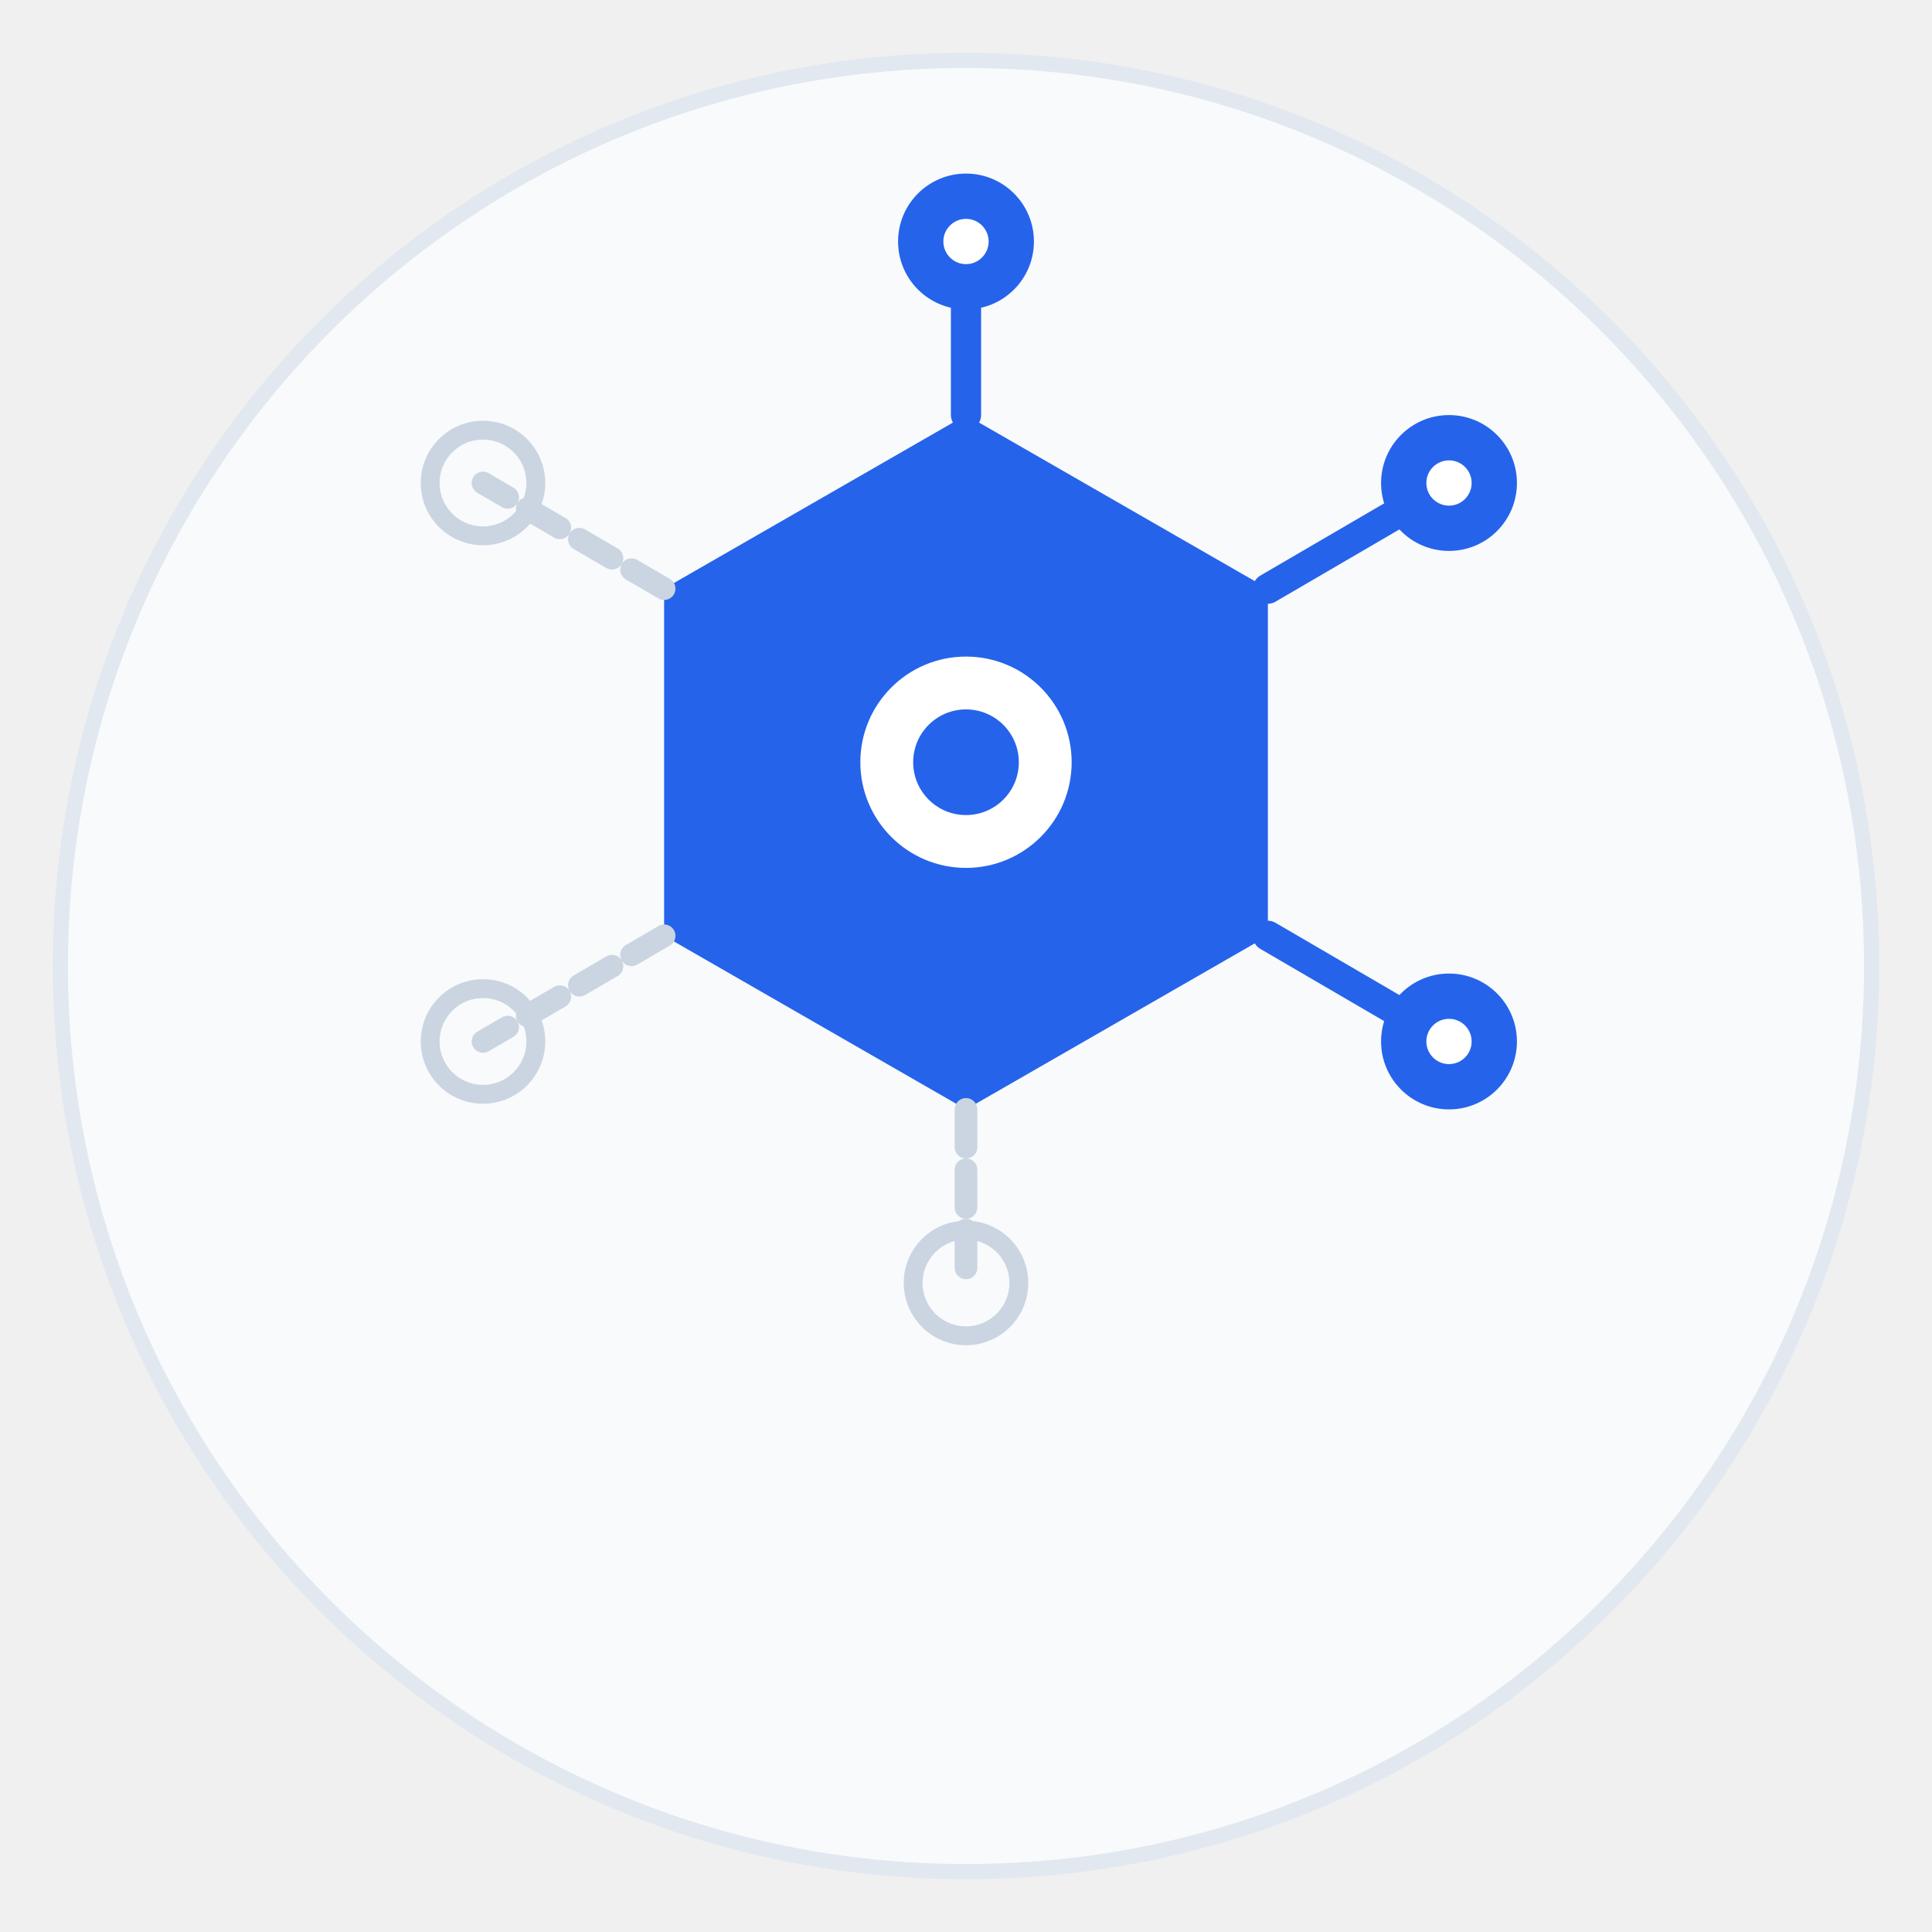
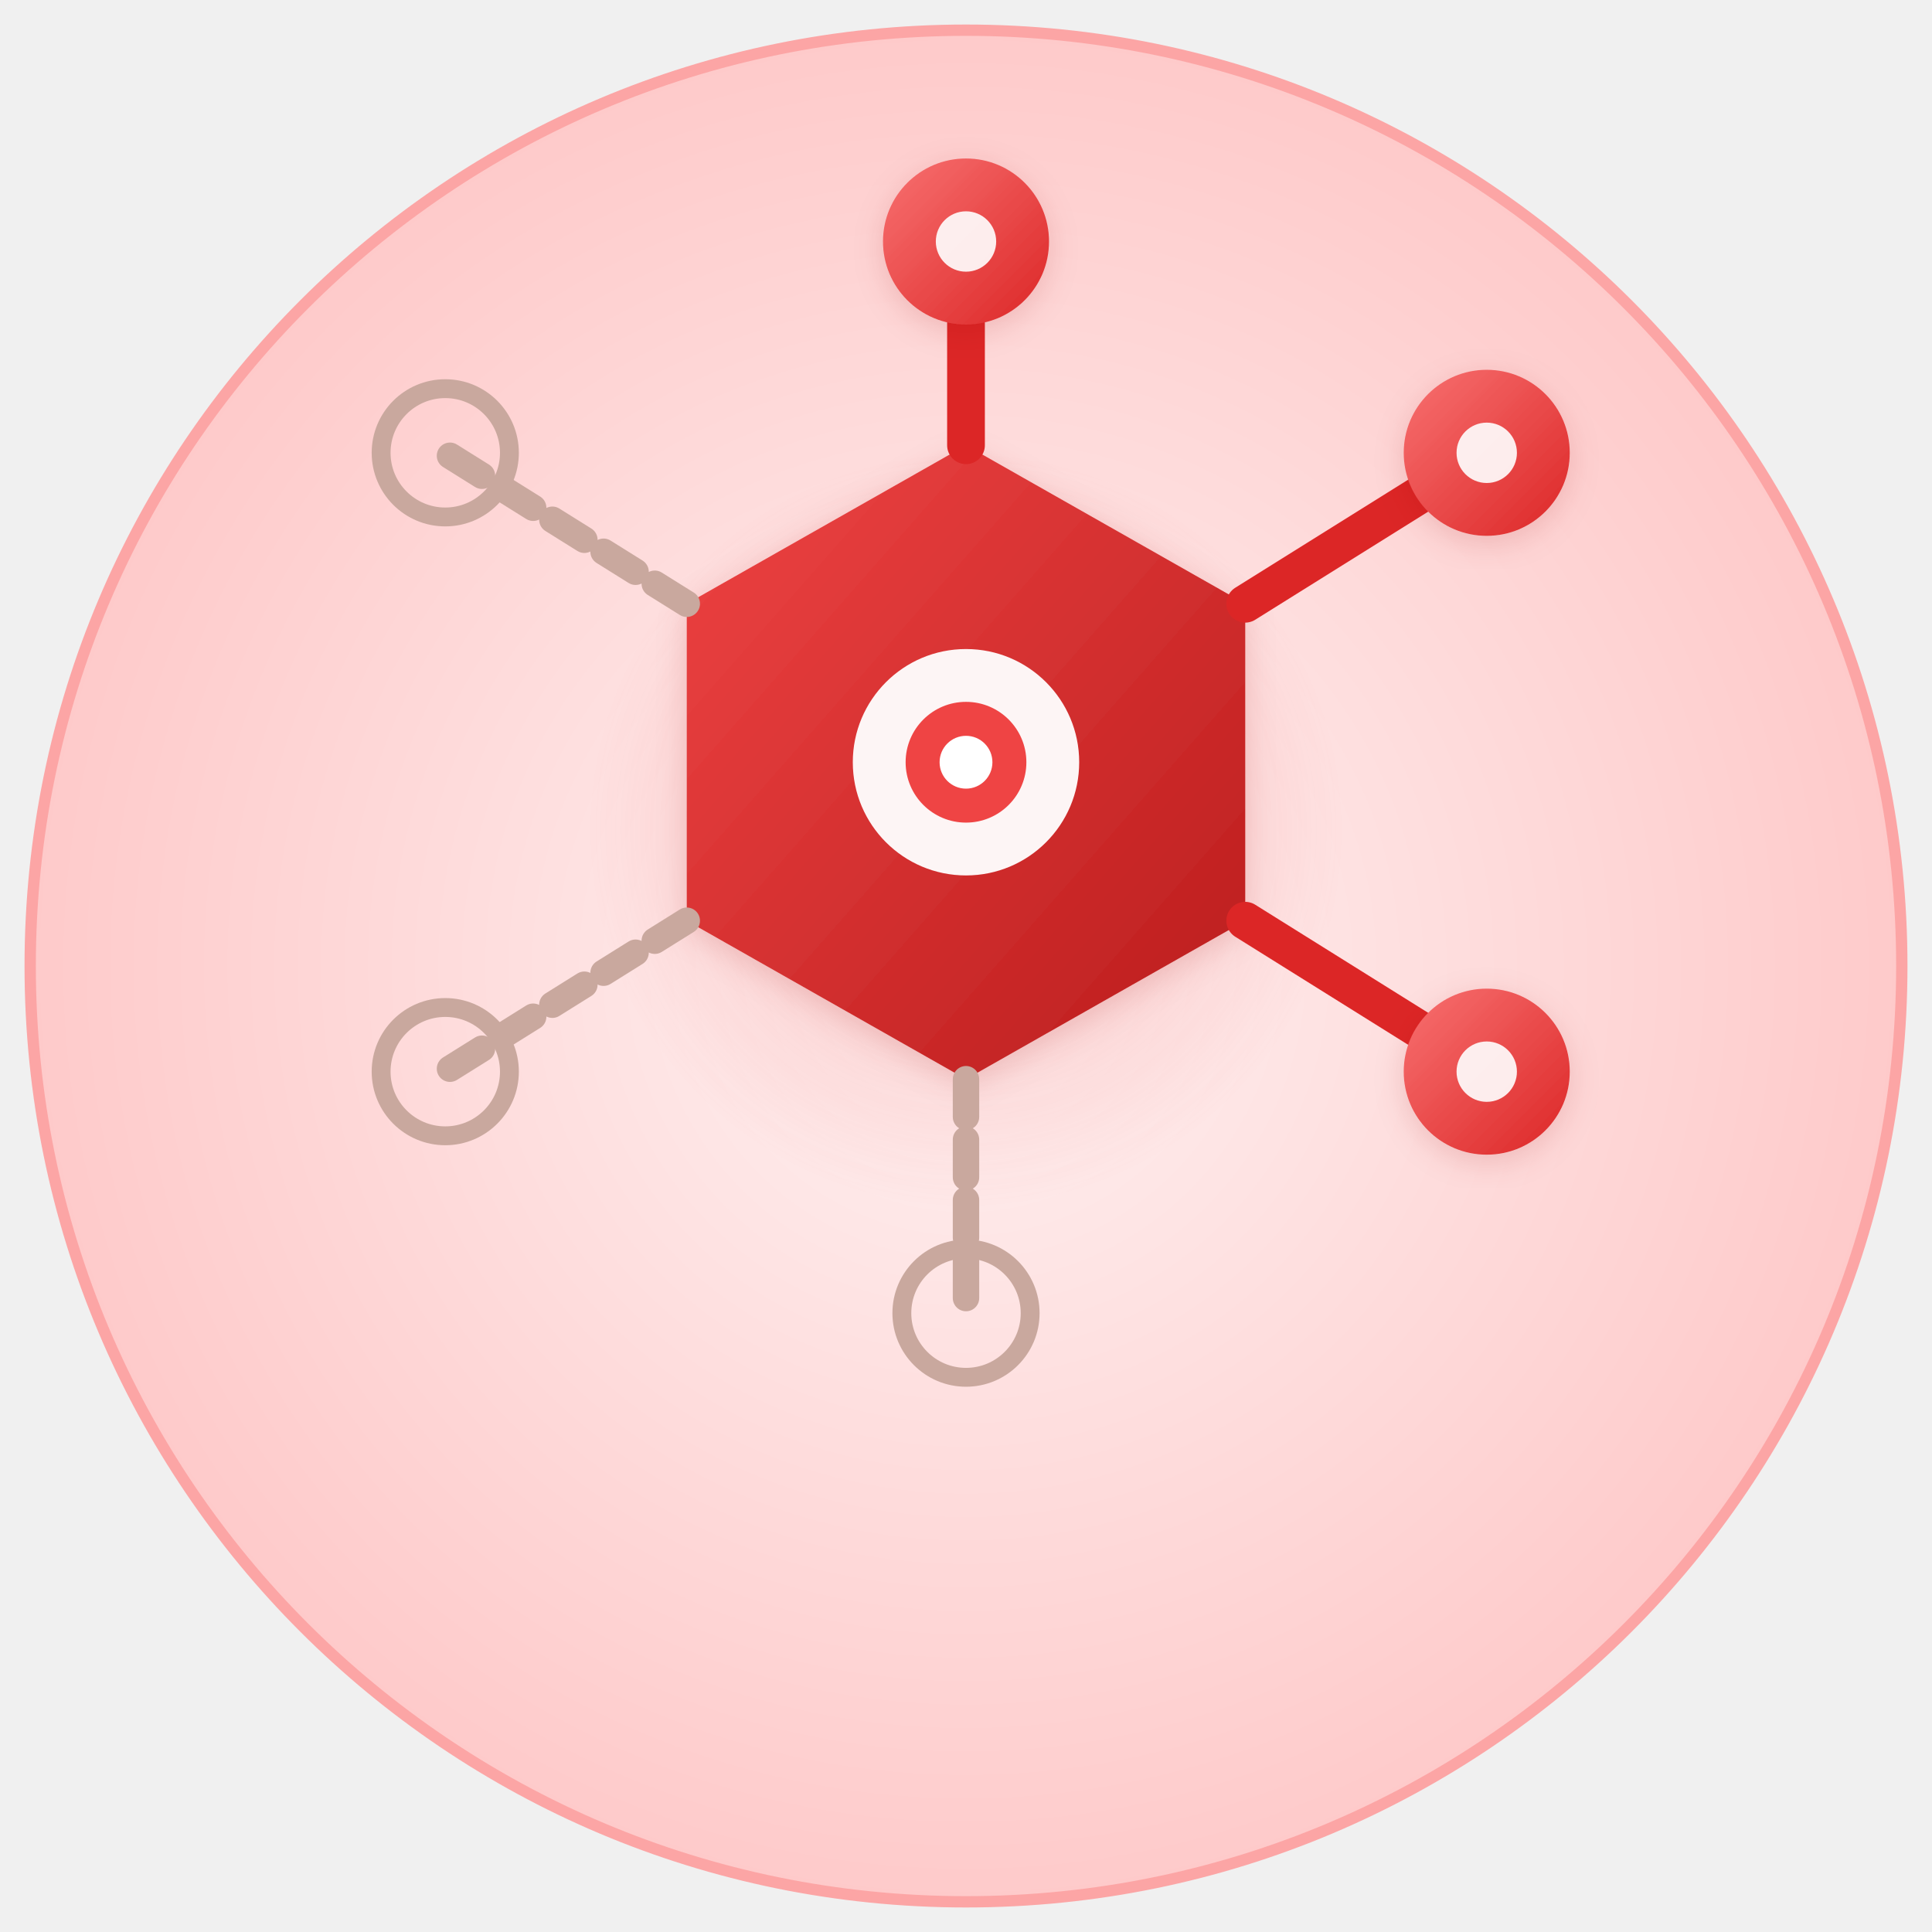
<svg xmlns="http://www.w3.org/2000/svg" viewBox="0 0 512 512">
-   <circle cx="256" cy="256" r="240" fill="#f8fafc" stroke="#e2e8f0" stroke-width="4" />
-   <polygon points="256,110 336,156 336,248 256,294 176,248 176,156" fill="#2563eb" rx="12" />
-   <circle cx="256" cy="202" r="28" fill="white" />
-   <circle cx="256" cy="202" r="14" fill="#2563eb" />
-   <line x1="256" y1="110" x2="256" y2="64" stroke="#2563eb" stroke-width="8" stroke-linecap="round" />
-   <line x1="336" y1="156" x2="384" y2="128" stroke="#2563eb" stroke-width="8" stroke-linecap="round" />
-   <line x1="336" y1="248" x2="384" y2="276" stroke="#2563eb" stroke-width="8" stroke-linecap="round" />
-   <circle cx="256" cy="64" r="18" fill="#2563eb" />
-   <circle cx="384" cy="128" r="18" fill="#2563eb" />
-   <circle cx="384" cy="276" r="18" fill="#2563eb" />
-   <line x1="256" y1="294" x2="256" y2="340" stroke="#cbd5e1" stroke-width="6" stroke-linecap="round" stroke-dasharray="10,6" />
-   <line x1="176" y1="248" x2="128" y2="276" stroke="#cbd5e1" stroke-width="6" stroke-linecap="round" stroke-dasharray="10,6" />
-   <line x1="176" y1="156" x2="128" y2="128" stroke="#cbd5e1" stroke-width="6" stroke-linecap="round" stroke-dasharray="10,6" />
-   <circle cx="256" cy="340" r="14" fill="none" stroke="#cbd5e1" stroke-width="5" />
-   <circle cx="128" cy="276" r="14" fill="none" stroke="#cbd5e1" stroke-width="5" />
-   <circle cx="128" cy="128" r="14" fill="none" stroke="#cbd5e1" stroke-width="5" />
-   <circle cx="256" cy="64" r="6" fill="white" />
-   <circle cx="384" cy="128" r="6" fill="white" />
-   <circle cx="384" cy="276" r="6" fill="white" />
+   <defs>
+     <radialGradient id="bg-grad" cx="50%" cy="50%" r="50%">
+       <stop offset="0%" stop-color="#fef2f2" />
+       <stop offset="100%" stop-color="#fecaca" />
+     </radialGradient>
+     <radialGradient id="hub-glow" cx="50%" cy="50%" r="50%">
+       <stop offset="0%" stop-color="#ef4444" stop-opacity="0.3" />
+       <stop offset="100%" stop-color="#ef4444" stop-opacity="0" />
+     </radialGradient>
+     <linearGradient id="hub-fill" x1="0" y1="0" x2="1" y2="1">
+       <stop offset="0%" stop-color="#ef4444" />
+       <stop offset="100%" stop-color="#b91c1c" />
+     </linearGradient>
+     <linearGradient id="node-fill" x1="0" y1="0" x2="1" y2="1">
+       <stop offset="0%" stop-color="#f87171" />
+       <stop offset="100%" stop-color="#dc2626" />
+     </linearGradient>
+     <filter id="shadow" x="-20%" y="-20%" width="140%" height="140%">
+       <feDropShadow dx="0" dy="2" stdDeviation="4" flood-color="#991b1b" flood-opacity="0.15" />
+     </filter>
+   </defs>
+   <circle cx="256" cy="256" r="248" fill="url(#bg-grad)" stroke="#fca5a5" stroke-width="3" />
+   <circle cx="256" cy="220" r="100" fill="url(#hub-glow)" />
+   <polygon points="256,118 330,160 330,244 256,286 182,244 182,160" fill="url(#hub-fill)" filter="url(#shadow)" />
+   <circle cx="256" cy="202" r="30" fill="white" opacity="0.95" />
+   <circle cx="256" cy="202" r="16" fill="#ef4444" />
+   <circle cx="256" cy="202" r="7" fill="white" />
+   <line x1="256" y1="118" x2="256" y2="64" stroke="#dc2626" stroke-width="10" stroke-linecap="round" />
+   <line x1="330" y1="160" x2="394" y2="120" stroke="#dc2626" stroke-width="10" stroke-linecap="round" />
+   <line x1="330" y1="244" x2="394" y2="284" stroke="#dc2626" stroke-width="10" stroke-linecap="round" />
+   <circle cx="256" cy="64" r="22" fill="url(#node-fill)" filter="url(#shadow)" />
+   <circle cx="394" cy="120" r="22" fill="url(#node-fill)" filter="url(#shadow)" />
+   <circle cx="394" cy="284" r="22" fill="url(#node-fill)" filter="url(#shadow)" />
+   <circle cx="256" cy="64" r="8" fill="white" opacity="0.9" />
+   <circle cx="394" cy="120" r="8" fill="white" opacity="0.9" />
+   <circle cx="394" cy="284" r="8" fill="white" opacity="0.9" />
+   <line x1="256" y1="286" x2="256" y2="348" stroke="#c9a89e" stroke-width="7" stroke-linecap="round" stroke-dasharray="10,6" />
+   <line x1="182" y1="244" x2="118" y2="284" stroke="#c9a89e" stroke-width="7" stroke-linecap="round" stroke-dasharray="10,6" />
+   <line x1="182" y1="160" x2="118" y2="120" stroke="#c9a89e" stroke-width="7" stroke-linecap="round" stroke-dasharray="10,6" />
+   <circle cx="256" cy="348" r="17" fill="none" stroke="#c9a89e" stroke-width="5" />
+   <circle cx="118" cy="284" r="17" fill="none" stroke="#c9a89e" stroke-width="5" />
+   <circle cx="118" cy="120" r="17" fill="none" stroke="#c9a89e" stroke-width="5" />
</svg>
